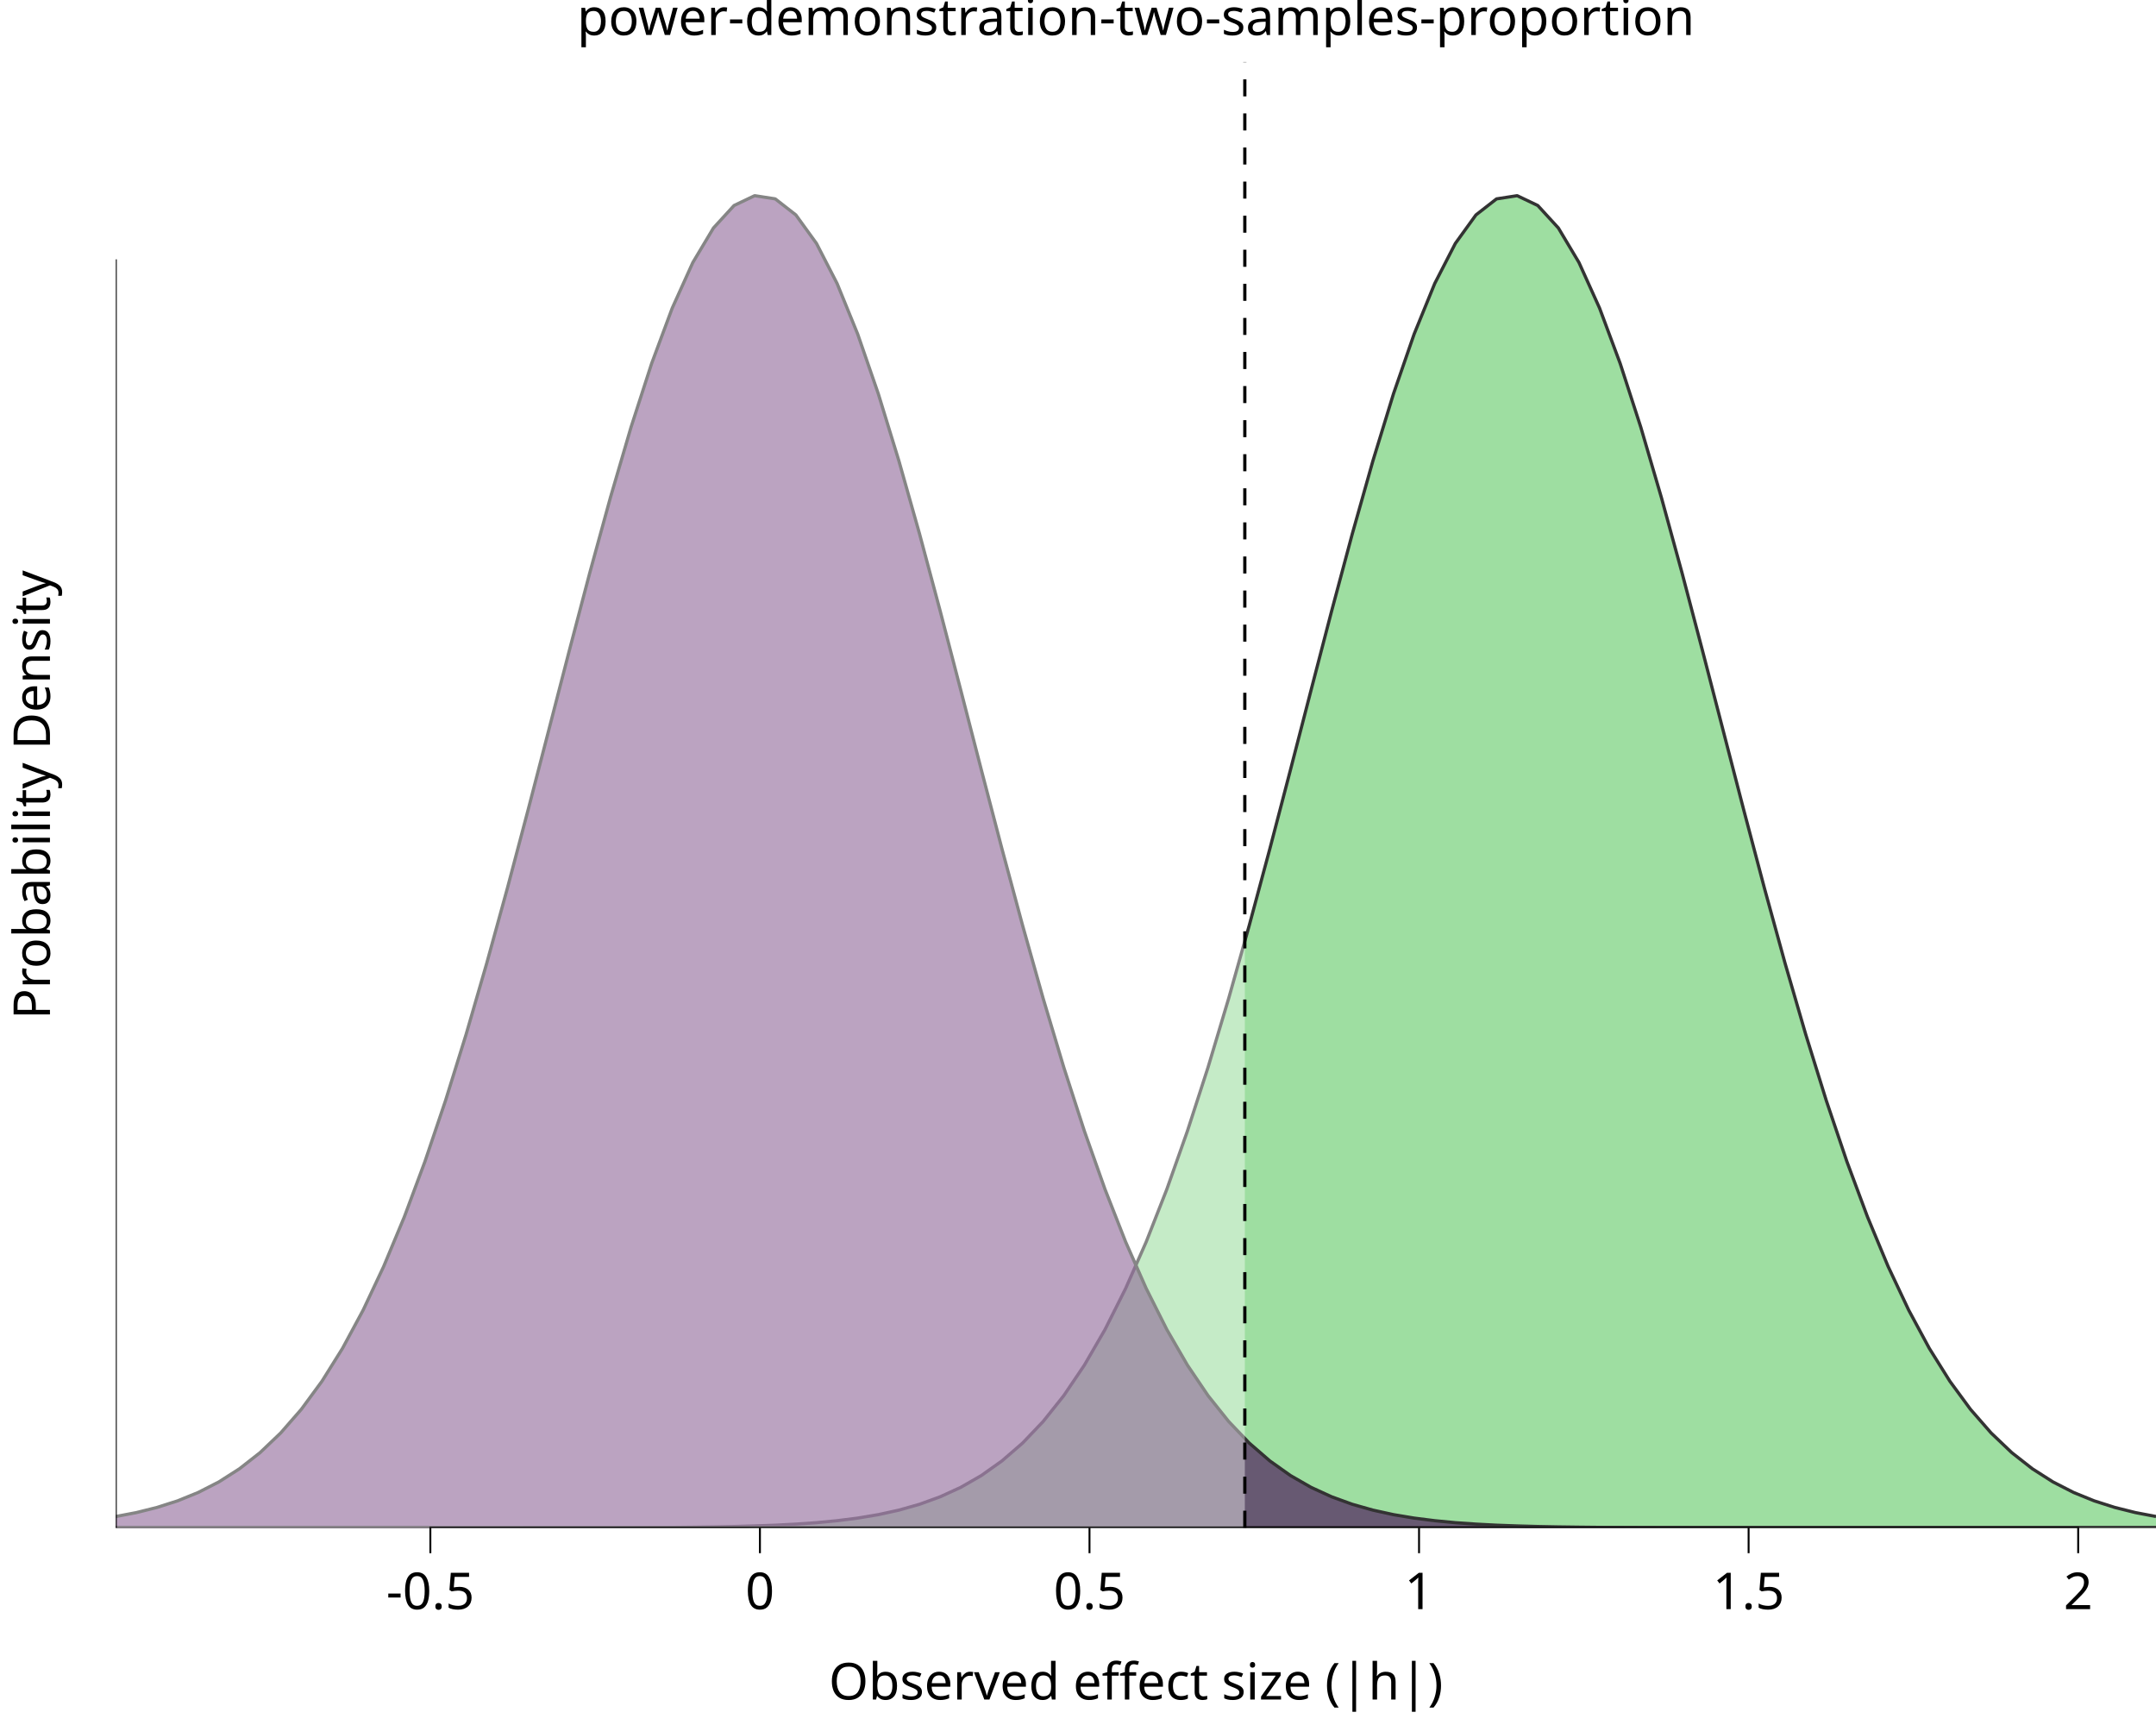
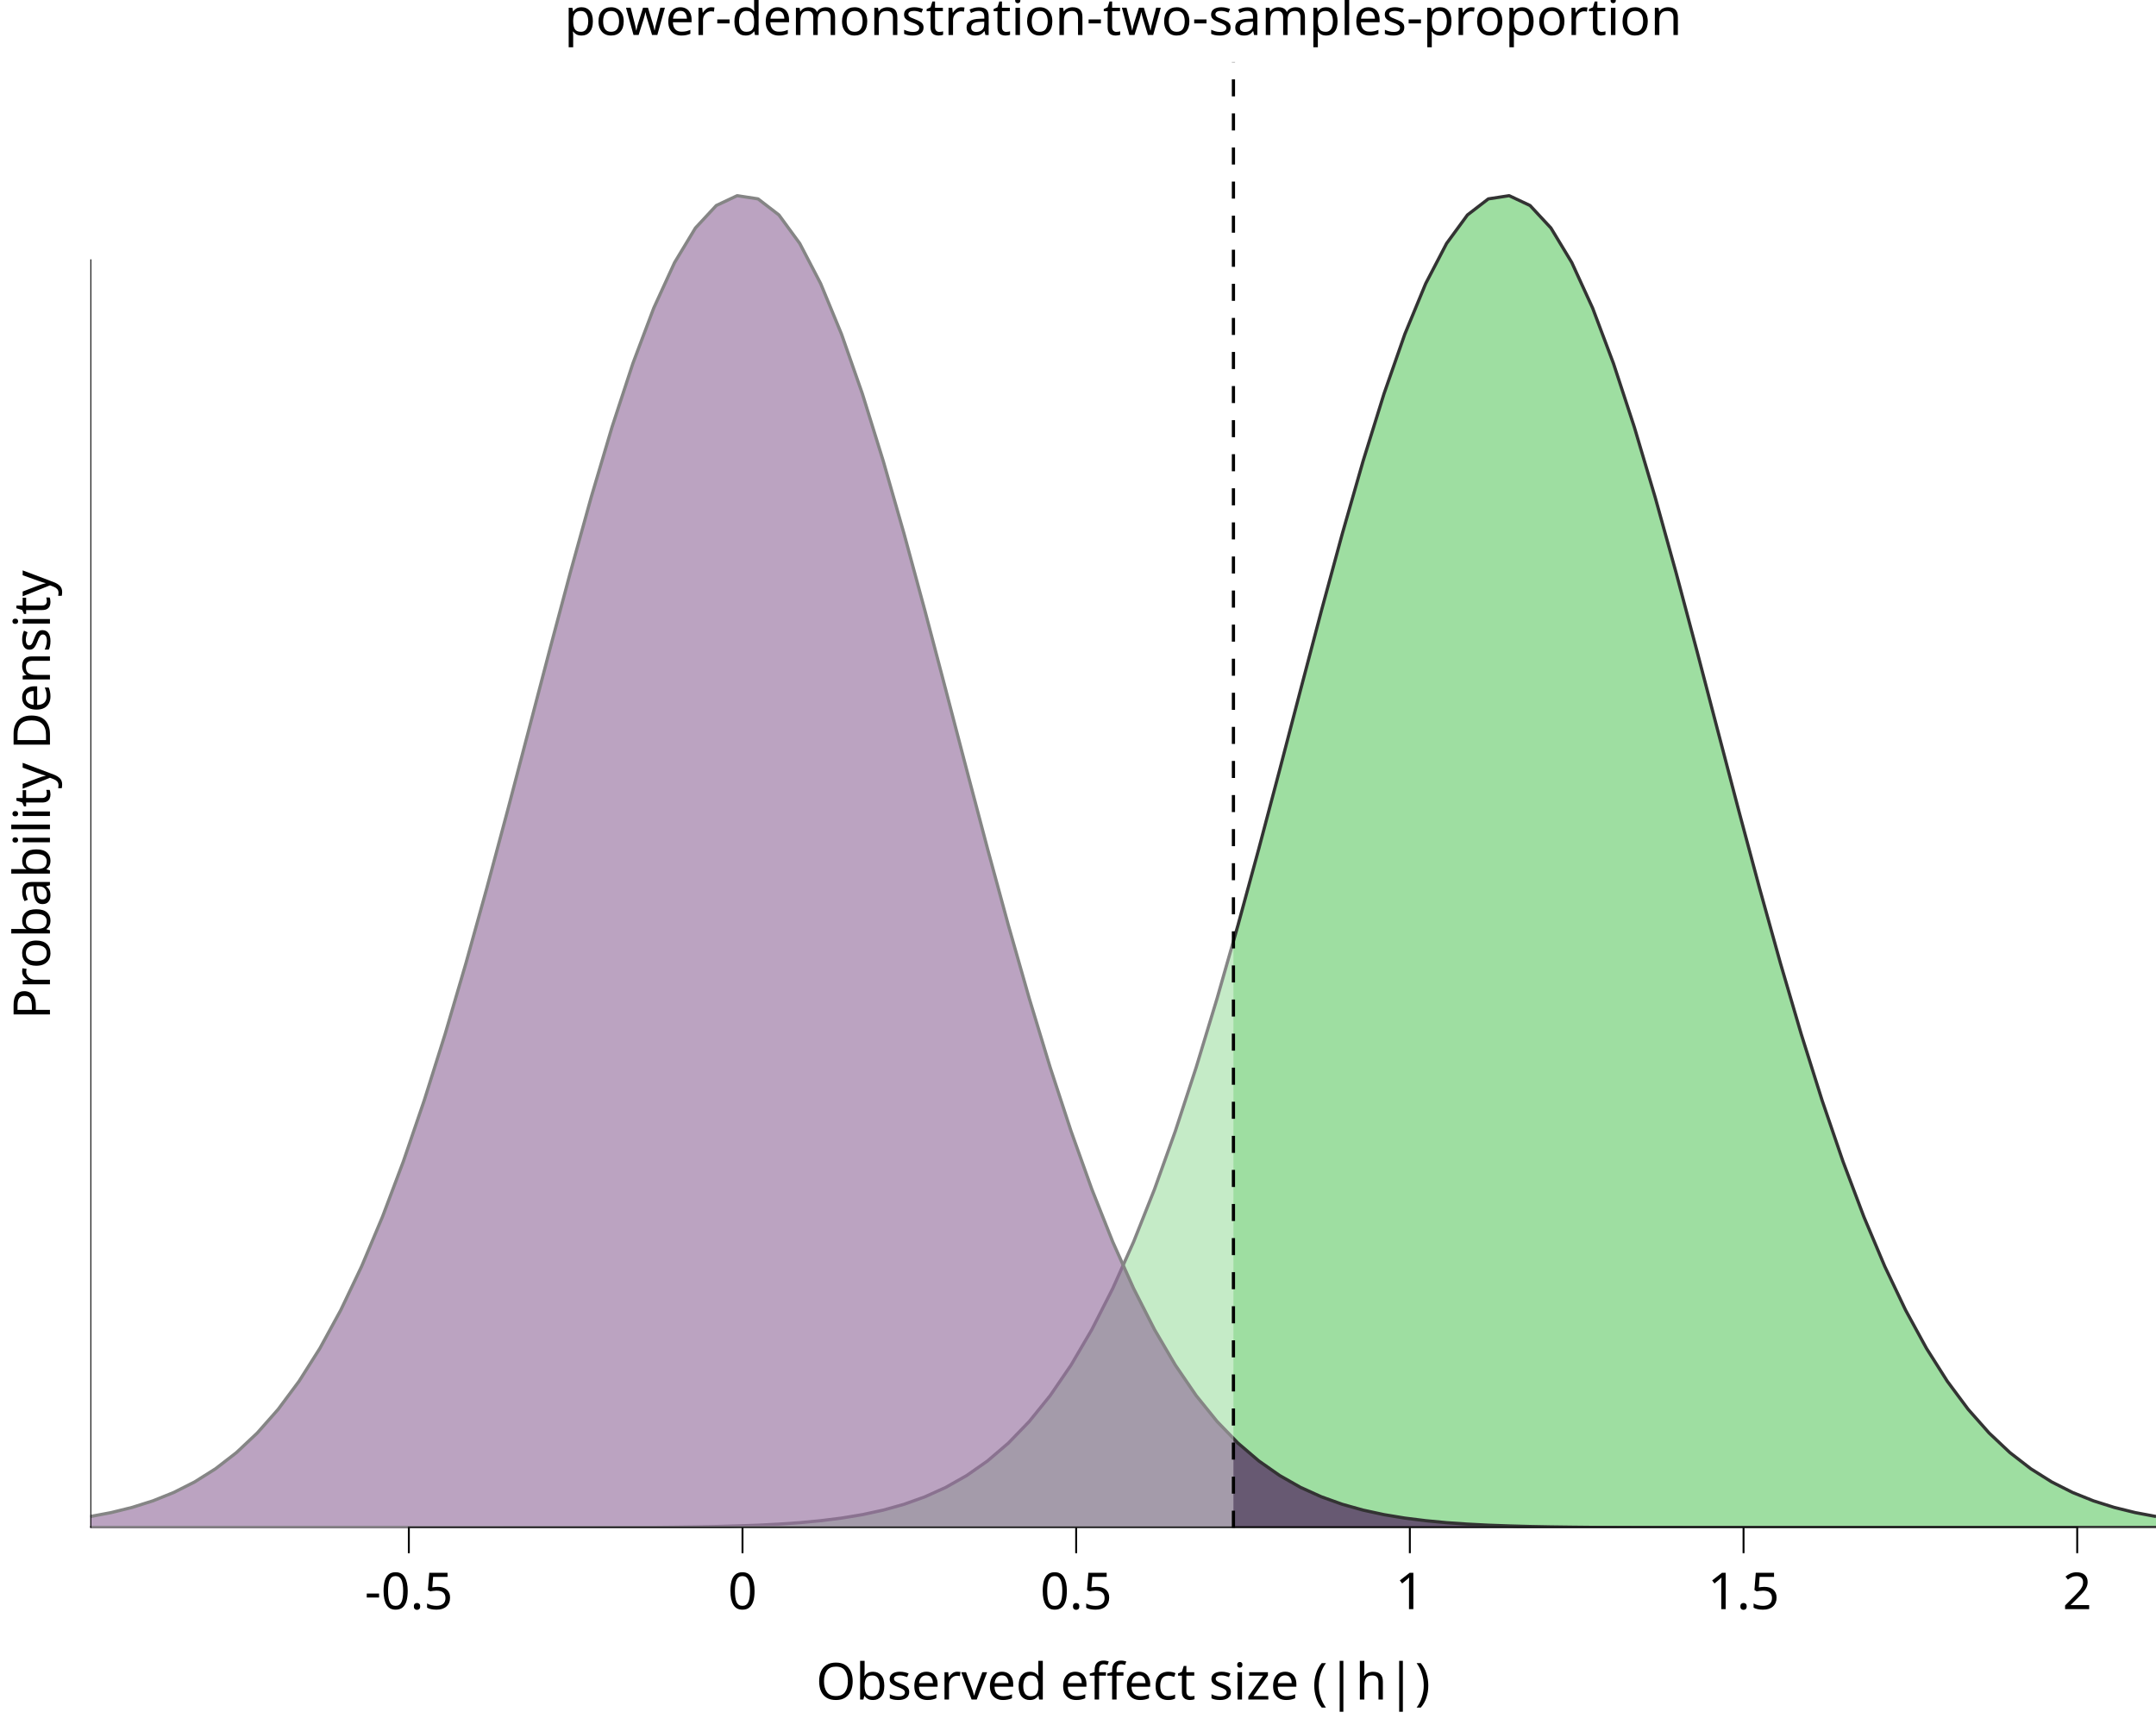
<svg xmlns="http://www.w3.org/2000/svg" class="svglite" data-engine-version="2.0" width="720.00pt" height="576.00pt" viewBox="0 0 720.00 576.00">
  <defs>
    <style type="text/css">
    .svglite line, .svglite polyline, .svglite polygon, .svglite path, .svglite rect, .svglite circle {
      fill: none;
      stroke: #000000;
      stroke-linecap: round;
      stroke-linejoin: round;
      stroke-miterlimit: 10.00;
    }
  </style>
  </defs>
  <rect width="100%" height="100%" style="stroke: none; fill: #FFFFFF;" />
  <defs>
    <clipPath id="cpMC4wMHw3MjAuMDB8MC4wMHw1NzYuMDA=">
      <rect x="0.00" y="0.00" width="720.00" height="576.00" />
    </clipPath>
  </defs>
  <g clip-path="url(#cpMC4wMHw3MjAuMDB8MC4wMHw1NzYuMDA=)">
    <rect x="0.00" y="0.00" width="720.00" height="576.00" style="stroke-width: 10.67; stroke: none;" />
  </g>
  <defs>
-     <clipPath id="cpMzguNjh8NzIwLjAwfDIwLjcxfDUxMC4xNA==">
-       <rect x="38.68" y="20.71" width="681.32" height="489.43" />
+     <clipPath id="cpMzAuMTd8NzIwLjAwfDIwLjcxfDUxMC4xNA==">
+       <rect x="30.17" y="20.71" width="689.83" height="489.43" />
    </clipPath>
  </defs>
-   <g clip-path="url(#cpMzguNjh8NzIwLjAwfDIwLjcxfDUxMC4xNA==)">
-     <rect x="38.68" y="20.71" width="681.32" height="489.43" style="stroke-width: 10.67; stroke: none;" />
-     <polygon points="38.68,510.14 45.56,510.14 52.44,510.14 59.32,510.14 66.20,510.14 73.09,510.14 79.97,510.14 86.85,510.14 93.73,510.14 100.61,510.14 107.50,510.14 114.38,510.14 121.26,510.14 128.14,510.14 135.03,510.14 141.91,510.14 148.79,510.14 155.67,510.14 162.55,510.14 169.44,510.14 176.32,510.13 183.20,510.13 190.08,510.12 196.96,510.11 203.85,510.10 210.73,510.08 217.61,510.05 224.49,510.01 231.37,509.94 238.26,509.85 245.14,509.72 252.02,509.53 258.90,509.28 265.78,508.92 272.67,508.44 279.55,507.78 286.43,506.91 293.31,505.76 300.19,504.25 307.08,502.30 313.96,499.80 320.84,496.65 327.72,492.70 334.60,487.82 341.49,481.86 348.37,474.64 355.25,466.02 362.13,455.84 369.02,443.95 375.90,430.25 382.78,414.66 389.66,397.12 396.54,377.67 403.43,356.39 410.31,333.41 417.19,308.99 424.07,283.41 430.95,257.07 437.84,230.41 444.72,203.95 451.60,178.26 458.48,153.90 465.36,131.48 472.25,111.56 479.13,94.67 486.01,81.29 492.89,71.77 499.77,66.41 506.66,65.34 513.54,68.62 520.42,76.13 527.30,87.66 534.18,102.89 541.07,121.39 547.95,142.66 554.83,166.14 561.71,191.26 568.59,217.41 575.48,244.04 582.36,270.59 589.24,296.60 596.12,321.63 603.01,345.35 609.89,367.48 616.77,387.85 623.65,406.32 630.53,422.86 637.42,437.48 644.30,450.24 651.18,461.24 658.06,470.61 664.94,478.49 671.83,485.05 678.71,490.44 685.59,494.83 692.47,498.35 699.35,501.15 706.24,503.35 713.12,505.07 720.00,506.38 720.00,510.14 713.12,510.14 706.24,510.14 699.35,510.14 692.47,510.14 685.59,510.14 678.71,510.14 671.83,510.14 664.94,510.14 658.06,510.14 651.18,510.14 644.30,510.14 637.42,510.14 630.53,510.14 623.65,510.14 616.77,510.14 609.89,510.14 603.01,510.14 596.12,510.14 589.24,510.14 582.36,510.14 575.48,510.14 568.59,510.14 561.71,510.14 554.83,510.14 547.95,510.14 541.07,510.14 534.18,510.14 527.30,510.14 520.42,510.14 513.54,510.14 506.66,510.14 499.77,510.14 492.89,510.14 486.01,510.14 479.13,510.14 472.25,510.14 465.36,510.14 458.48,510.14 451.60,510.14 444.72,510.14 437.84,510.14 430.95,510.14 424.07,510.14 417.19,510.14 410.31,510.14 403.43,510.14 396.54,510.14 389.66,510.14 382.78,510.14 375.90,510.14 369.02,510.14 362.13,510.14 355.25,510.14 348.37,510.14 341.49,510.14 334.60,510.14 327.72,510.14 320.84,510.14 313.96,510.14 307.08,510.14 300.19,510.14 293.31,510.14 286.43,510.14 279.55,510.14 272.67,510.14 265.78,510.14 258.90,510.14 252.02,510.14 245.14,510.14 238.26,510.14 231.37,510.14 224.49,510.14 217.61,510.14 210.73,510.14 203.85,510.14 196.96,510.14 190.08,510.14 183.20,510.14 176.32,510.14 169.44,510.14 162.55,510.14 155.67,510.14 148.79,510.14 141.91,510.14 135.03,510.14 128.14,510.14 121.26,510.14 114.38,510.14 107.50,510.14 100.61,510.14 93.73,510.14 86.85,510.14 79.97,510.14 73.09,510.14 66.20,510.14 59.32,510.14 52.44,510.14 45.56,510.14 38.68,510.14 " style="stroke-width: 0.00; stroke: none; stroke-linecap: butt; fill: #5DC863; fill-opacity: 0.60;" />
-     <polyline points="38.68,510.14 45.56,510.14 52.44,510.14 59.32,510.14 66.20,510.14 73.09,510.14 79.97,510.14 86.85,510.14 93.73,510.14 100.61,510.14 107.50,510.14 114.38,510.14 121.26,510.14 128.14,510.14 135.03,510.14 141.91,510.14 148.79,510.14 155.67,510.14 162.55,510.14 169.44,510.14 176.32,510.13 183.20,510.13 190.08,510.12 196.96,510.11 203.85,510.10 210.73,510.08 217.61,510.05 224.49,510.01 231.37,509.94 238.26,509.85 245.14,509.72 252.02,509.53 258.90,509.28 265.78,508.92 272.67,508.44 279.55,507.78 286.43,506.91 293.31,505.76 300.19,504.25 307.08,502.30 313.96,499.80 320.84,496.65 327.72,492.70 334.60,487.82 341.49,481.86 348.37,474.64 355.25,466.02 362.13,455.84 369.02,443.95 375.90,430.25 382.78,414.66 389.66,397.12 396.54,377.67 403.43,356.39 410.31,333.41 417.19,308.99 424.07,283.41 430.95,257.07 437.84,230.41 444.72,203.95 451.60,178.26 458.48,153.90 465.36,131.48 472.25,111.56 479.13,94.67 486.01,81.29 492.89,71.77 499.77,66.41 506.66,65.34 513.54,68.62 520.42,76.13 527.30,87.66 534.18,102.89 541.07,121.39 547.95,142.66 554.83,166.14 561.71,191.26 568.59,217.41 575.48,244.04 582.36,270.59 589.24,296.60 596.12,321.63 603.01,345.35 609.89,367.48 616.77,387.85 623.65,406.32 630.53,422.86 637.42,437.48 644.30,450.24 651.18,461.24 658.06,470.61 664.94,478.49 671.83,485.05 678.71,490.44 685.59,494.83 692.47,498.35 699.35,501.15 706.24,503.35 713.12,505.07 720.00,506.38 " style="stroke-width: 1.07; stroke: #333333; stroke-linecap: butt;" />
-     <polyline points="720.00,510.14 713.12,510.14 706.24,510.14 699.35,510.14 692.47,510.14 685.59,510.14 678.71,510.14 671.83,510.14 664.94,510.14 658.06,510.14 651.18,510.14 644.30,510.14 637.42,510.14 630.53,510.14 623.65,510.14 616.77,510.14 609.89,510.14 603.01,510.14 596.12,510.14 589.24,510.14 582.36,510.14 575.48,510.14 568.59,510.14 561.71,510.14 554.83,510.14 547.95,510.14 541.07,510.14 534.18,510.14 527.30,510.14 520.42,510.14 513.54,510.14 506.66,510.14 499.77,510.14 492.89,510.14 486.01,510.14 479.13,510.14 472.25,510.14 465.36,510.14 458.48,510.14 451.60,510.14 444.72,510.14 437.84,510.14 430.95,510.14 424.07,510.14 417.19,510.14 410.31,510.14 403.43,510.14 396.54,510.14 389.66,510.14 382.78,510.14 375.90,510.14 369.02,510.14 362.13,510.14 355.25,510.14 348.37,510.14 341.49,510.14 334.60,510.14 327.72,510.14 320.84,510.14 313.96,510.14 307.08,510.14 300.19,510.14 293.31,510.14 286.43,510.14 279.55,510.14 272.67,510.14 265.78,510.14 258.90,510.14 252.02,510.14 245.14,510.14 238.26,510.14 231.37,510.14 224.49,510.14 217.61,510.14 210.73,510.14 203.85,510.14 196.96,510.14 190.08,510.14 183.20,510.14 176.32,510.14 169.44,510.14 162.55,510.14 155.67,510.14 148.79,510.14 141.91,510.14 135.03,510.14 128.14,510.14 121.26,510.14 114.38,510.14 107.50,510.14 100.61,510.14 93.73,510.14 86.85,510.14 79.97,510.14 73.09,510.14 66.20,510.14 59.32,510.14 52.44,510.14 45.56,510.14 38.68,510.14 " style="stroke-width: 1.07; stroke: #333333; stroke-linecap: butt;" />
-     <polygon points="38.68,506.38 45.56,505.07 52.44,503.35 59.32,501.15 66.20,498.35 73.09,494.83 79.97,490.44 86.85,485.05 93.73,478.49 100.61,470.61 107.50,461.24 114.38,450.24 121.26,437.48 128.14,422.86 135.03,406.32 141.91,387.85 148.79,367.48 155.67,345.35 162.55,321.63 169.44,296.60 176.32,270.59 183.20,244.04 190.08,217.41 196.96,191.26 203.85,166.14 210.73,142.66 217.61,121.39 224.49,102.89 231.37,87.66 238.26,76.13 245.14,68.62 252.02,65.34 258.90,66.41 265.78,71.77 272.67,81.29 279.55,94.67 286.43,111.56 293.31,131.48 300.19,153.90 307.08,178.26 313.96,203.95 320.84,230.41 327.72,257.07 334.60,283.41 341.49,308.99 348.37,333.41 355.25,356.39 362.13,377.67 369.02,397.12 375.90,414.66 382.78,430.25 389.66,443.95 396.54,455.84 403.43,466.02 410.31,474.64 417.19,481.86 424.07,487.82 430.95,492.70 437.84,496.65 444.72,499.80 451.60,502.30 458.48,504.25 465.36,505.76 472.25,506.91 479.13,507.78 486.01,508.44 492.89,508.92 499.77,509.28 506.66,509.53 513.54,509.72 520.42,509.85 527.30,509.94 534.18,510.01 541.07,510.05 547.95,510.08 554.83,510.10 561.71,510.11 568.59,510.12 575.48,510.13 582.36,510.13 589.24,510.14 596.12,510.14 603.01,510.14 609.89,510.14 616.77,510.14 623.65,510.14 630.53,510.14 637.42,510.14 644.30,510.14 651.18,510.14 658.06,510.14 664.94,510.14 671.83,510.14 678.71,510.14 685.59,510.14 692.47,510.14 699.35,510.14 706.24,510.14 713.12,510.14 720.00,510.14 720.00,510.14 713.12,510.14 706.24,510.14 699.35,510.14 692.47,510.14 685.59,510.14 678.71,510.14 671.83,510.14 664.94,510.14 658.06,510.14 651.18,510.14 644.30,510.14 637.42,510.14 630.53,510.14 623.65,510.14 616.77,510.14 609.89,510.14 603.01,510.14 596.12,510.14 589.24,510.14 582.36,510.14 575.48,510.14 568.59,510.14 561.71,510.14 554.83,510.14 547.95,510.14 541.07,510.14 534.18,510.14 527.30,510.14 520.42,510.14 513.54,510.14 506.66,510.14 499.77,510.14 492.89,510.14 486.01,510.14 479.13,510.14 472.25,510.14 465.36,510.14 458.48,510.14 451.60,510.14 444.72,510.14 437.84,510.14 430.95,510.14 424.07,510.14 417.19,510.14 410.31,510.14 403.43,510.14 396.54,510.14 389.66,510.14 382.78,510.14 375.90,510.14 369.02,510.14 362.13,510.14 355.25,510.14 348.37,510.14 341.49,510.14 334.60,510.14 327.72,510.14 320.84,510.14 313.96,510.14 307.08,510.14 300.19,510.14 293.31,510.14 286.43,510.14 279.55,510.14 272.67,510.14 265.78,510.14 258.90,510.14 252.02,510.14 245.14,510.14 238.26,510.14 231.37,510.14 224.49,510.14 217.61,510.14 210.73,510.14 203.85,510.14 196.96,510.14 190.08,510.14 183.20,510.14 176.32,510.14 169.44,510.14 162.55,510.14 155.67,510.14 148.79,510.14 141.91,510.14 135.03,510.14 128.14,510.14 121.26,510.14 114.38,510.14 107.50,510.14 100.61,510.14 93.73,510.14 86.85,510.14 79.97,510.14 73.09,510.14 66.20,510.14 59.32,510.14 52.44,510.14 45.56,510.14 38.68,510.14 " style="stroke-width: 0.00; stroke: none; stroke-linecap: butt; fill: #440154; fill-opacity: 0.60;" />
-     <polyline points="38.68,506.38 45.56,505.07 52.44,503.35 59.32,501.15 66.20,498.35 73.09,494.83 79.97,490.44 86.85,485.05 93.73,478.49 100.61,470.61 107.50,461.24 114.38,450.24 121.26,437.48 128.14,422.86 135.03,406.32 141.91,387.85 148.79,367.48 155.67,345.35 162.55,321.63 169.44,296.60 176.32,270.59 183.20,244.04 190.08,217.41 196.96,191.26 203.85,166.14 210.73,142.66 217.61,121.39 224.49,102.89 231.37,87.66 238.26,76.13 245.14,68.62 252.02,65.34 258.90,66.41 265.78,71.77 272.67,81.29 279.55,94.67 286.43,111.56 293.31,131.48 300.19,153.90 307.08,178.26 313.96,203.95 320.84,230.41 327.72,257.07 334.60,283.41 341.49,308.99 348.37,333.41 355.25,356.39 362.13,377.67 369.02,397.12 375.90,414.66 382.78,430.25 389.66,443.95 396.54,455.84 403.43,466.02 410.31,474.64 417.19,481.86 424.07,487.82 430.95,492.70 437.84,496.65 444.72,499.80 451.60,502.30 458.48,504.25 465.36,505.76 472.25,506.91 479.13,507.78 486.01,508.44 492.89,508.92 499.77,509.28 506.66,509.53 513.54,509.72 520.42,509.85 527.30,509.94 534.18,510.01 541.07,510.05 547.95,510.08 554.83,510.10 561.71,510.11 568.59,510.12 575.48,510.13 582.36,510.13 589.24,510.14 596.12,510.14 603.01,510.14 609.89,510.14 616.77,510.14 623.65,510.14 630.53,510.14 637.42,510.14 644.30,510.14 651.18,510.14 658.06,510.14 664.94,510.14 671.83,510.14 678.71,510.14 685.59,510.14 692.47,510.14 699.35,510.14 706.24,510.14 713.12,510.14 720.00,510.14 " style="stroke-width: 1.07; stroke: #333333; stroke-linecap: butt;" />
-     <polyline points="720.00,510.14 713.12,510.14 706.24,510.14 699.35,510.14 692.47,510.14 685.59,510.14 678.71,510.14 671.83,510.14 664.94,510.14 658.06,510.14 651.18,510.14 644.30,510.14 637.42,510.14 630.53,510.14 623.65,510.14 616.77,510.14 609.89,510.14 603.01,510.14 596.12,510.14 589.24,510.14 582.36,510.14 575.48,510.14 568.59,510.14 561.71,510.14 554.83,510.14 547.95,510.14 541.07,510.14 534.18,510.14 527.30,510.14 520.42,510.14 513.54,510.14 506.66,510.14 499.77,510.14 492.89,510.14 486.01,510.14 479.13,510.14 472.25,510.14 465.36,510.14 458.48,510.14 451.60,510.14 444.72,510.14 437.84,510.14 430.95,510.14 424.07,510.14 417.19,510.14 410.31,510.14 403.43,510.14 396.54,510.14 389.66,510.14 382.78,510.14 375.90,510.14 369.02,510.14 362.13,510.14 355.25,510.14 348.37,510.14 341.49,510.14 334.60,510.14 327.72,510.14 320.84,510.14 313.96,510.14 307.08,510.14 300.19,510.14 293.31,510.14 286.43,510.14 279.55,510.14 272.67,510.14 265.78,510.14 258.90,510.14 252.02,510.14 245.14,510.14 238.26,510.14 231.37,510.14 224.49,510.14 217.61,510.14 210.73,510.14 203.85,510.14 196.96,510.14 190.08,510.14 183.20,510.14 176.32,510.14 169.44,510.14 162.55,510.14 155.67,510.14 148.79,510.14 141.91,510.14 135.03,510.14 128.14,510.14 121.26,510.14 114.38,510.14 107.50,510.14 100.61,510.14 93.73,510.14 86.85,510.14 79.97,510.14 73.09,510.14 66.20,510.14 59.32,510.14 52.44,510.14 45.56,510.14 38.68,510.14 " style="stroke-width: 1.07; stroke: #333333; stroke-linecap: butt;" />
-     <rect x="-181.44" y="20.71" width="597.15" height="489.43" style="stroke-width: 1.07; stroke: none; stroke-linecap: butt; stroke-linejoin: miter; fill: #FFFFFF; fill-opacity: 0.40;" />
-     <line x1="-181.44" y1="510.14" x2="-181.44" y2="20.71" style="stroke-width: 1.07; stroke-dasharray: 5.69,5.69; stroke-linecap: butt;" />
-     <line x1="415.71" y1="510.14" x2="415.71" y2="20.71" style="stroke-width: 1.07; stroke-dasharray: 5.69,5.69; stroke-linecap: butt;" />
-     <line x1="143.40" y1="510.14" x2="694.33" y2="510.14" style="stroke-width: 0.64; stroke-linecap: butt;" />
-     <line x1="38.68" y1="510.46" x2="38.68" y2="86.60" style="stroke-width: 0.64; stroke-linecap: butt;" />
-     <rect x="38.68" y="20.71" width="681.32" height="489.43" style="stroke-width: 0.00; stroke: none;" />
+   <g clip-path="url(#cpMzAuMTd8NzIwLjAwfDIwLjcxfDUxMC4xNA==)">
+     <rect x="30.17" y="20.71" width="689.83" height="489.43" style="stroke-width: 10.67; stroke: none;" />
+     <polygon points="30.17,510.14 37.14,510.14 44.11,510.14 51.08,510.14 58.04,510.14 65.01,510.14 71.98,510.14 78.95,510.14 85.92,510.14 92.88,510.14 99.85,510.14 106.82,510.14 113.79,510.14 120.76,510.14 127.72,510.14 134.69,510.14 141.66,510.14 148.63,510.14 155.60,510.14 162.56,510.14 169.53,510.13 176.50,510.13 183.47,510.12 190.44,510.11 197.40,510.10 204.37,510.08 211.34,510.05 218.31,510.01 225.28,509.94 232.24,509.85 239.21,509.72 246.18,509.53 253.15,509.28 260.12,508.92 267.08,508.44 274.05,507.78 281.02,506.91 287.99,505.76 294.95,504.25 301.92,502.30 308.89,499.80 315.86,496.65 322.83,492.70 329.79,487.82 336.76,481.86 343.73,474.64 350.70,466.02 357.67,455.84 364.63,443.95 371.60,430.25 378.57,414.66 385.54,397.12 392.51,377.67 399.47,356.39 406.44,333.41 413.41,308.99 420.38,283.41 427.35,257.07 434.31,230.41 441.28,203.95 448.25,178.26 455.22,153.90 462.19,131.48 469.15,111.56 476.12,94.67 483.09,81.29 490.06,71.77 497.03,66.41 503.99,65.34 510.96,68.62 517.93,76.13 524.90,87.66 531.87,102.89 538.83,121.39 545.80,142.66 552.77,166.14 559.74,191.26 566.71,217.41 573.67,244.04 580.64,270.59 587.61,296.60 594.58,321.63 601.54,345.35 608.51,367.48 615.48,387.85 622.45,406.32 629.42,422.86 636.38,437.48 643.35,450.24 650.32,461.24 657.29,470.61 664.26,478.49 671.22,485.05 678.19,490.44 685.16,494.83 692.13,498.35 699.10,501.15 706.06,503.35 713.03,505.07 720.00,506.38 720.00,510.14 713.03,510.14 706.06,510.14 699.10,510.14 692.13,510.14 685.16,510.14 678.19,510.14 671.22,510.14 664.26,510.14 657.29,510.14 650.32,510.14 643.35,510.14 636.38,510.14 629.42,510.14 622.45,510.14 615.48,510.14 608.51,510.14 601.54,510.14 594.58,510.14 587.61,510.14 580.64,510.14 573.67,510.14 566.71,510.14 559.74,510.14 552.77,510.14 545.80,510.14 538.83,510.14 531.87,510.14 524.90,510.14 517.93,510.14 510.96,510.14 503.99,510.14 497.03,510.14 490.06,510.14 483.09,510.14 476.12,510.14 469.15,510.14 462.19,510.14 455.22,510.14 448.25,510.14 441.28,510.14 434.31,510.14 427.35,510.14 420.38,510.14 413.41,510.14 406.44,510.14 399.47,510.14 392.51,510.14 385.54,510.14 378.57,510.14 371.60,510.14 364.63,510.14 357.67,510.14 350.70,510.14 343.73,510.14 336.76,510.14 329.79,510.14 322.83,510.14 315.86,510.14 308.89,510.14 301.92,510.14 294.95,510.14 287.99,510.14 281.02,510.14 274.05,510.14 267.08,510.14 260.12,510.14 253.15,510.14 246.18,510.14 239.21,510.14 232.24,510.14 225.28,510.14 218.31,510.14 211.34,510.14 204.37,510.14 197.40,510.14 190.44,510.14 183.47,510.14 176.50,510.14 169.53,510.14 162.56,510.14 155.60,510.14 148.63,510.14 141.66,510.14 134.69,510.14 127.72,510.14 120.76,510.14 113.79,510.14 106.82,510.14 99.85,510.14 92.88,510.14 85.92,510.14 78.95,510.14 71.98,510.14 65.01,510.14 58.04,510.14 51.08,510.14 44.11,510.14 37.14,510.14 30.17,510.14 " style="stroke-width: 0.00; stroke: none; stroke-linecap: butt; fill: #5DC863; fill-opacity: 0.60;" />
+     <polyline points="30.17,510.14 37.14,510.14 44.11,510.14 51.08,510.14 58.04,510.14 65.01,510.14 71.98,510.14 78.95,510.14 85.92,510.14 92.88,510.14 99.85,510.14 106.82,510.14 113.79,510.14 120.76,510.14 127.72,510.14 134.69,510.14 141.66,510.14 148.63,510.14 155.60,510.14 162.56,510.14 169.53,510.13 176.50,510.13 183.47,510.12 190.44,510.11 197.40,510.10 204.37,510.08 211.34,510.05 218.31,510.01 225.28,509.94 232.24,509.85 239.21,509.72 246.18,509.53 253.15,509.28 260.12,508.92 267.08,508.44 274.05,507.78 281.02,506.91 287.99,505.76 294.95,504.25 301.92,502.30 308.89,499.80 315.86,496.65 322.83,492.70 329.79,487.82 336.76,481.86 343.73,474.64 350.70,466.02 357.67,455.84 364.63,443.95 371.60,430.25 378.57,414.66 385.54,397.12 392.51,377.67 399.47,356.39 406.44,333.41 413.41,308.99 420.38,283.41 427.35,257.07 434.31,230.41 441.28,203.95 448.25,178.26 455.22,153.90 462.19,131.48 469.15,111.56 476.12,94.67 483.09,81.29 490.06,71.77 497.03,66.41 503.99,65.34 510.96,68.62 517.93,76.13 524.90,87.66 531.87,102.89 538.83,121.39 545.80,142.66 552.77,166.14 559.74,191.26 566.71,217.41 573.67,244.04 580.64,270.59 587.61,296.60 594.58,321.63 601.54,345.35 608.51,367.48 615.48,387.85 622.45,406.32 629.42,422.86 636.38,437.48 643.35,450.24 650.32,461.24 657.29,470.61 664.26,478.49 671.22,485.05 678.19,490.44 685.16,494.83 692.13,498.35 699.10,501.15 706.06,503.35 713.03,505.07 720.00,506.38 " style="stroke-width: 1.07; stroke: #333333; stroke-linecap: butt;" />
+     <polyline points="720.00,510.14 713.03,510.14 706.06,510.14 699.10,510.14 692.13,510.14 685.16,510.14 678.19,510.14 671.22,510.14 664.26,510.14 657.29,510.14 650.32,510.14 643.35,510.14 636.38,510.14 629.42,510.14 622.45,510.14 615.48,510.14 608.51,510.14 601.54,510.14 594.58,510.14 587.61,510.14 580.64,510.14 573.67,510.14 566.71,510.14 559.74,510.14 552.77,510.14 545.80,510.14 538.83,510.14 531.87,510.14 524.90,510.14 517.93,510.14 510.96,510.14 503.99,510.14 497.03,510.14 490.06,510.14 483.09,510.14 476.12,510.14 469.15,510.14 462.19,510.14 455.22,510.14 448.25,510.14 441.28,510.14 434.31,510.14 427.35,510.14 420.38,510.14 413.41,510.14 406.44,510.14 399.47,510.14 392.51,510.14 385.54,510.14 378.57,510.14 371.60,510.14 364.63,510.14 357.67,510.14 350.70,510.14 343.73,510.14 336.76,510.14 329.79,510.14 322.83,510.14 315.86,510.14 308.89,510.14 301.92,510.14 294.95,510.14 287.99,510.14 281.02,510.14 274.05,510.14 267.08,510.14 260.12,510.14 253.15,510.14 246.18,510.14 239.21,510.14 232.24,510.14 225.28,510.14 218.31,510.14 211.34,510.14 204.37,510.14 197.40,510.14 190.44,510.14 183.47,510.14 176.50,510.14 169.53,510.14 162.56,510.14 155.60,510.14 148.63,510.14 141.66,510.14 134.69,510.14 127.72,510.14 120.76,510.14 113.79,510.14 106.82,510.14 99.85,510.14 92.88,510.14 85.92,510.14 78.95,510.14 71.98,510.14 65.01,510.14 58.04,510.14 51.08,510.14 44.11,510.14 37.14,510.14 30.17,510.14 " style="stroke-width: 1.07; stroke: #333333; stroke-linecap: butt;" />
+     <polygon points="30.17,506.38 37.14,505.07 44.11,503.35 51.08,501.15 58.04,498.35 65.01,494.83 71.98,490.44 78.95,485.05 85.92,478.49 92.88,470.61 99.85,461.24 106.82,450.24 113.79,437.48 120.76,422.86 127.72,406.32 134.69,387.85 141.66,367.48 148.63,345.35 155.60,321.63 162.56,296.60 169.53,270.59 176.50,244.04 183.47,217.41 190.44,191.26 197.40,166.14 204.37,142.66 211.34,121.39 218.31,102.89 225.28,87.66 232.24,76.13 239.21,68.62 246.18,65.34 253.15,66.41 260.12,71.77 267.08,81.29 274.05,94.67 281.02,111.56 287.99,131.48 294.95,153.90 301.92,178.26 308.89,203.95 315.86,230.41 322.83,257.07 329.79,283.41 336.76,308.99 343.73,333.41 350.70,356.39 357.67,377.67 364.63,397.12 371.60,414.66 378.57,430.25 385.54,443.95 392.51,455.84 399.47,466.02 406.44,474.64 413.41,481.86 420.38,487.82 427.35,492.70 434.31,496.65 441.28,499.80 448.25,502.30 455.22,504.25 462.19,505.76 469.15,506.91 476.12,507.78 483.09,508.44 490.06,508.92 497.03,509.28 503.99,509.53 510.96,509.72 517.93,509.85 524.90,509.94 531.87,510.01 538.83,510.05 545.80,510.08 552.77,510.10 559.74,510.11 566.71,510.12 573.67,510.13 580.64,510.13 587.61,510.14 594.58,510.14 601.54,510.14 608.51,510.14 615.48,510.14 622.45,510.14 629.42,510.14 636.38,510.14 643.35,510.14 650.32,510.14 657.29,510.14 664.26,510.14 671.22,510.14 678.19,510.14 685.16,510.14 692.13,510.14 699.10,510.14 706.06,510.14 713.03,510.14 720.00,510.14 720.00,510.14 713.03,510.14 706.06,510.14 699.10,510.14 692.13,510.14 685.16,510.14 678.19,510.14 671.22,510.14 664.26,510.14 657.29,510.14 650.32,510.14 643.35,510.14 636.38,510.14 629.42,510.14 622.45,510.14 615.48,510.14 608.51,510.14 601.54,510.14 594.58,510.14 587.61,510.14 580.64,510.14 573.67,510.14 566.71,510.14 559.74,510.14 552.77,510.14 545.80,510.14 538.83,510.14 531.87,510.14 524.90,510.14 517.93,510.14 510.96,510.14 503.99,510.14 497.03,510.14 490.06,510.14 483.09,510.14 476.12,510.14 469.15,510.14 462.19,510.14 455.22,510.14 448.25,510.14 441.28,510.14 434.31,510.14 427.35,510.14 420.38,510.14 413.41,510.14 406.44,510.14 399.47,510.14 392.51,510.14 385.54,510.14 378.57,510.14 371.60,510.14 364.63,510.14 357.67,510.14 350.70,510.14 343.73,510.14 336.76,510.14 329.79,510.14 322.83,510.14 315.86,510.14 308.89,510.14 301.92,510.14 294.95,510.14 287.99,510.14 281.02,510.14 274.05,510.14 267.08,510.14 260.12,510.14 253.15,510.14 246.18,510.14 239.21,510.14 232.24,510.14 225.28,510.14 218.31,510.14 211.34,510.14 204.37,510.14 197.40,510.14 190.44,510.14 183.47,510.14 176.50,510.14 169.53,510.14 162.56,510.14 155.60,510.14 148.63,510.14 141.66,510.14 134.69,510.14 127.72,510.14 120.76,510.14 113.79,510.14 106.82,510.14 99.85,510.14 92.88,510.14 85.92,510.14 78.95,510.14 71.98,510.14 65.01,510.14 58.04,510.14 51.08,510.14 44.11,510.14 37.14,510.14 30.17,510.14 " style="stroke-width: 0.00; stroke: none; stroke-linecap: butt; fill: #440154; fill-opacity: 0.60;" />
+     <polyline points="30.17,506.38 37.14,505.07 44.11,503.35 51.08,501.15 58.04,498.35 65.01,494.83 71.98,490.44 78.95,485.05 85.92,478.49 92.88,470.61 99.85,461.24 106.82,450.24 113.79,437.48 120.76,422.86 127.72,406.32 134.69,387.85 141.66,367.48 148.63,345.35 155.60,321.63 162.56,296.60 169.53,270.59 176.50,244.04 183.47,217.41 190.44,191.26 197.40,166.14 204.37,142.66 211.34,121.39 218.31,102.89 225.28,87.66 232.24,76.13 239.21,68.62 246.18,65.34 253.15,66.41 260.12,71.77 267.08,81.29 274.05,94.67 281.02,111.56 287.99,131.48 294.95,153.90 301.92,178.26 308.89,203.95 315.86,230.41 322.83,257.07 329.79,283.41 336.76,308.99 343.73,333.41 350.70,356.39 357.67,377.67 364.63,397.12 371.60,414.66 378.57,430.25 385.54,443.95 392.51,455.84 399.47,466.02 406.44,474.64 413.41,481.86 420.38,487.82 427.35,492.70 434.31,496.65 441.28,499.80 448.25,502.30 455.22,504.25 462.19,505.76 469.15,506.91 476.12,507.78 483.09,508.44 490.06,508.92 497.03,509.28 503.99,509.53 510.96,509.72 517.93,509.85 524.90,509.94 531.87,510.01 538.83,510.05 545.80,510.08 552.77,510.10 559.74,510.11 566.71,510.12 573.67,510.13 580.64,510.13 587.61,510.14 594.58,510.14 601.54,510.14 608.51,510.14 615.48,510.14 622.45,510.14 629.42,510.14 636.38,510.14 643.35,510.14 650.32,510.14 657.29,510.14 664.26,510.14 671.22,510.14 678.19,510.14 685.16,510.14 692.13,510.14 699.10,510.14 706.06,510.14 713.03,510.14 720.00,510.14 " style="stroke-width: 1.07; stroke: #333333; stroke-linecap: butt;" />
+     <polyline points="720.00,510.14 713.03,510.14 706.06,510.14 699.10,510.14 692.13,510.14 685.16,510.14 678.19,510.14 671.22,510.14 664.26,510.14 657.29,510.14 650.32,510.14 643.35,510.14 636.38,510.14 629.42,510.14 622.45,510.14 615.48,510.14 608.51,510.14 601.54,510.14 594.58,510.14 587.61,510.14 580.64,510.14 573.67,510.14 566.71,510.14 559.74,510.14 552.77,510.14 545.80,510.14 538.83,510.14 531.87,510.14 524.90,510.14 517.93,510.14 510.96,510.14 503.99,510.14 497.03,510.14 490.06,510.14 483.09,510.14 476.12,510.14 469.15,510.14 462.19,510.14 455.22,510.14 448.25,510.14 441.28,510.14 434.31,510.14 427.35,510.14 420.38,510.14 413.41,510.14 406.44,510.14 399.47,510.14 392.51,510.14 385.54,510.14 378.57,510.14 371.60,510.14 364.63,510.14 357.67,510.14 350.70,510.14 343.73,510.14 336.76,510.14 329.79,510.14 322.83,510.14 315.86,510.14 308.89,510.14 301.92,510.14 294.95,510.14 287.99,510.14 281.02,510.14 274.05,510.14 267.08,510.14 260.12,510.14 253.15,510.14 246.18,510.14 239.21,510.14 232.24,510.14 225.28,510.14 218.31,510.14 211.34,510.14 204.37,510.14 197.40,510.14 190.44,510.14 183.47,510.14 176.50,510.14 169.53,510.14 162.56,510.14 155.60,510.14 148.63,510.14 141.66,510.14 134.69,510.14 127.72,510.14 120.76,510.14 113.79,510.14 106.82,510.14 99.85,510.14 92.88,510.14 85.92,510.14 78.95,510.14 71.98,510.14 65.01,510.14 58.04,510.14 51.08,510.14 44.11,510.14 37.14,510.14 30.17,510.14 " style="stroke-width: 1.07; stroke: #333333; stroke-linecap: butt;" />
+     <rect x="-192.69" y="20.71" width="604.60" height="489.43" style="stroke-width: 1.07; stroke: none; stroke-linecap: butt; stroke-linejoin: miter; fill: #FFFFFF; fill-opacity: 0.40;" />
+     <line x1="-192.69" y1="510.14" x2="-192.69" y2="20.71" style="stroke-width: 1.07; stroke-dasharray: 5.69,5.69; stroke-linecap: butt;" />
+     <line x1="411.91" y1="510.14" x2="411.91" y2="20.71" style="stroke-width: 1.07; stroke-dasharray: 5.69,5.69; stroke-linecap: butt;" />
+     <line x1="136.21" y1="510.14" x2="694.01" y2="510.14" style="stroke-width: 0.64; stroke-linecap: butt;" />
+     <line x1="30.17" y1="510.46" x2="30.17" y2="86.60" style="stroke-width: 0.64; stroke-linecap: butt;" />
+     <rect x="30.17" y="20.71" width="689.83" height="489.43" style="stroke-width: 0.00; stroke: none;" />
  </g>
  <g clip-path="url(#cpMC4wMHw3MjAuMDB8MC4wMHw1NzYuMDA=)">
-     <polyline points="38.68,510.14 38.68,20.71 " style="stroke-width: 0.00; stroke: none; stroke-linecap: butt;" />
-     <polyline points="38.68,510.14 720.00,510.14 " style="stroke-width: 0.00; stroke: none; stroke-linecap: butt;" />
-     <polyline points="143.72,518.64 143.72,510.14 " style="stroke-width: 0.64; stroke-linecap: butt;" />
-     <polyline points="253.78,518.64 253.78,510.14 " style="stroke-width: 0.64; stroke-linecap: butt;" />
-     <polyline points="363.84,518.64 363.84,510.14 " style="stroke-width: 0.64; stroke-linecap: butt;" />
-     <polyline points="473.89,518.64 473.89,510.14 " style="stroke-width: 0.64; stroke-linecap: butt;" />
-     <polyline points="583.95,518.64 583.95,510.14 " style="stroke-width: 0.64; stroke-linecap: butt;" />
-     <polyline points="694.01,518.64 694.01,510.14 " style="stroke-width: 0.64; stroke-linecap: butt;" />
-     <text x="143.72" y="537.32" text-anchor="middle" style="font-size: 17.00px; font-family: sans;" textLength="29.29px" lengthAdjust="spacingAndGlyphs">-0.5</text>
-     <text x="253.78" y="537.32" text-anchor="middle" style="font-size: 17.00px; font-family: sans;" textLength="9.46px" lengthAdjust="spacingAndGlyphs">0</text>
-     <text x="363.84" y="537.32" text-anchor="middle" style="font-size: 17.00px; font-family: sans;" textLength="23.63px" lengthAdjust="spacingAndGlyphs">0.5</text>
-     <text x="473.89" y="537.32" text-anchor="middle" style="font-size: 17.00px; font-family: sans;" textLength="9.46px" lengthAdjust="spacingAndGlyphs">1</text>
-     <text x="583.95" y="537.32" text-anchor="middle" style="font-size: 17.00px; font-family: sans;" textLength="23.63px" lengthAdjust="spacingAndGlyphs">1.5</text>
-     <text x="694.01" y="537.32" text-anchor="middle" style="font-size: 17.00px; font-family: sans;" textLength="9.46px" lengthAdjust="spacingAndGlyphs">2</text>
-     <text x="379.34" y="567.49" text-anchor="middle" style="font-size: 17.00px; font-family: sans;" textLength="189.33px" lengthAdjust="spacingAndGlyphs">Observed effect size (|h|)</text>
+     <polyline points="30.17,510.14 30.17,20.71 " style="stroke-width: 0.00; stroke: none; stroke-linecap: butt;" />
+     <polyline points="30.17,510.14 720.00,510.14 " style="stroke-width: 0.00; stroke: none; stroke-linecap: butt;" />
+     <polyline points="136.53,518.64 136.53,510.14 " style="stroke-width: 0.64; stroke-linecap: butt;" />
+     <polyline points="247.96,518.64 247.96,510.14 " style="stroke-width: 0.64; stroke-linecap: butt;" />
+     <polyline points="359.39,518.64 359.39,510.14 " style="stroke-width: 0.64; stroke-linecap: butt;" />
+     <polyline points="470.82,518.64 470.82,510.14 " style="stroke-width: 0.64; stroke-linecap: butt;" />
+     <polyline points="582.26,518.64 582.26,510.14 " style="stroke-width: 0.64; stroke-linecap: butt;" />
+     <polyline points="693.69,518.64 693.69,510.14 " style="stroke-width: 0.64; stroke-linecap: butt;" />
+     <text x="136.53" y="537.32" text-anchor="middle" style="font-size: 17.00px; font-family: sans;" textLength="29.29px" lengthAdjust="spacingAndGlyphs">-0.5</text>
+     <text x="247.96" y="537.32" text-anchor="middle" style="font-size: 17.00px; font-family: sans;" textLength="9.46px" lengthAdjust="spacingAndGlyphs">0</text>
+     <text x="359.39" y="537.32" text-anchor="middle" style="font-size: 17.00px; font-family: sans;" textLength="23.63px" lengthAdjust="spacingAndGlyphs">0.5</text>
+     <text x="470.82" y="537.32" text-anchor="middle" style="font-size: 17.00px; font-family: sans;" textLength="9.46px" lengthAdjust="spacingAndGlyphs">1</text>
+     <text x="582.26" y="537.32" text-anchor="middle" style="font-size: 17.00px; font-family: sans;" textLength="23.63px" lengthAdjust="spacingAndGlyphs">1.5</text>
+     <text x="693.69" y="537.32" text-anchor="middle" style="font-size: 17.00px; font-family: sans;" textLength="9.46px" lengthAdjust="spacingAndGlyphs">2</text>
+     <text x="375.09" y="567.49" text-anchor="middle" style="font-size: 17.00px; font-family: sans;" textLength="189.33px" lengthAdjust="spacingAndGlyphs">Observed effect size (|h|)</text>
    <text transform="translate(16.68,265.42) rotate(-90)" text-anchor="middle" style="font-size: 17.00px; font-family: sans;" textLength="140.80px" lengthAdjust="spacingAndGlyphs">Probability Density</text>
-     <text x="379.34" y="11.70" text-anchor="middle" style="font-size: 17.00px; font-family: sans;" textLength="343.03px" lengthAdjust="spacingAndGlyphs">power-demonstration-two-samples-proportion</text>
+     <text x="375.09" y="11.70" text-anchor="middle" style="font-size: 17.00px; font-family: sans;" textLength="343.03px" lengthAdjust="spacingAndGlyphs">power-demonstration-two-samples-proportion</text>
  </g>
</svg>
